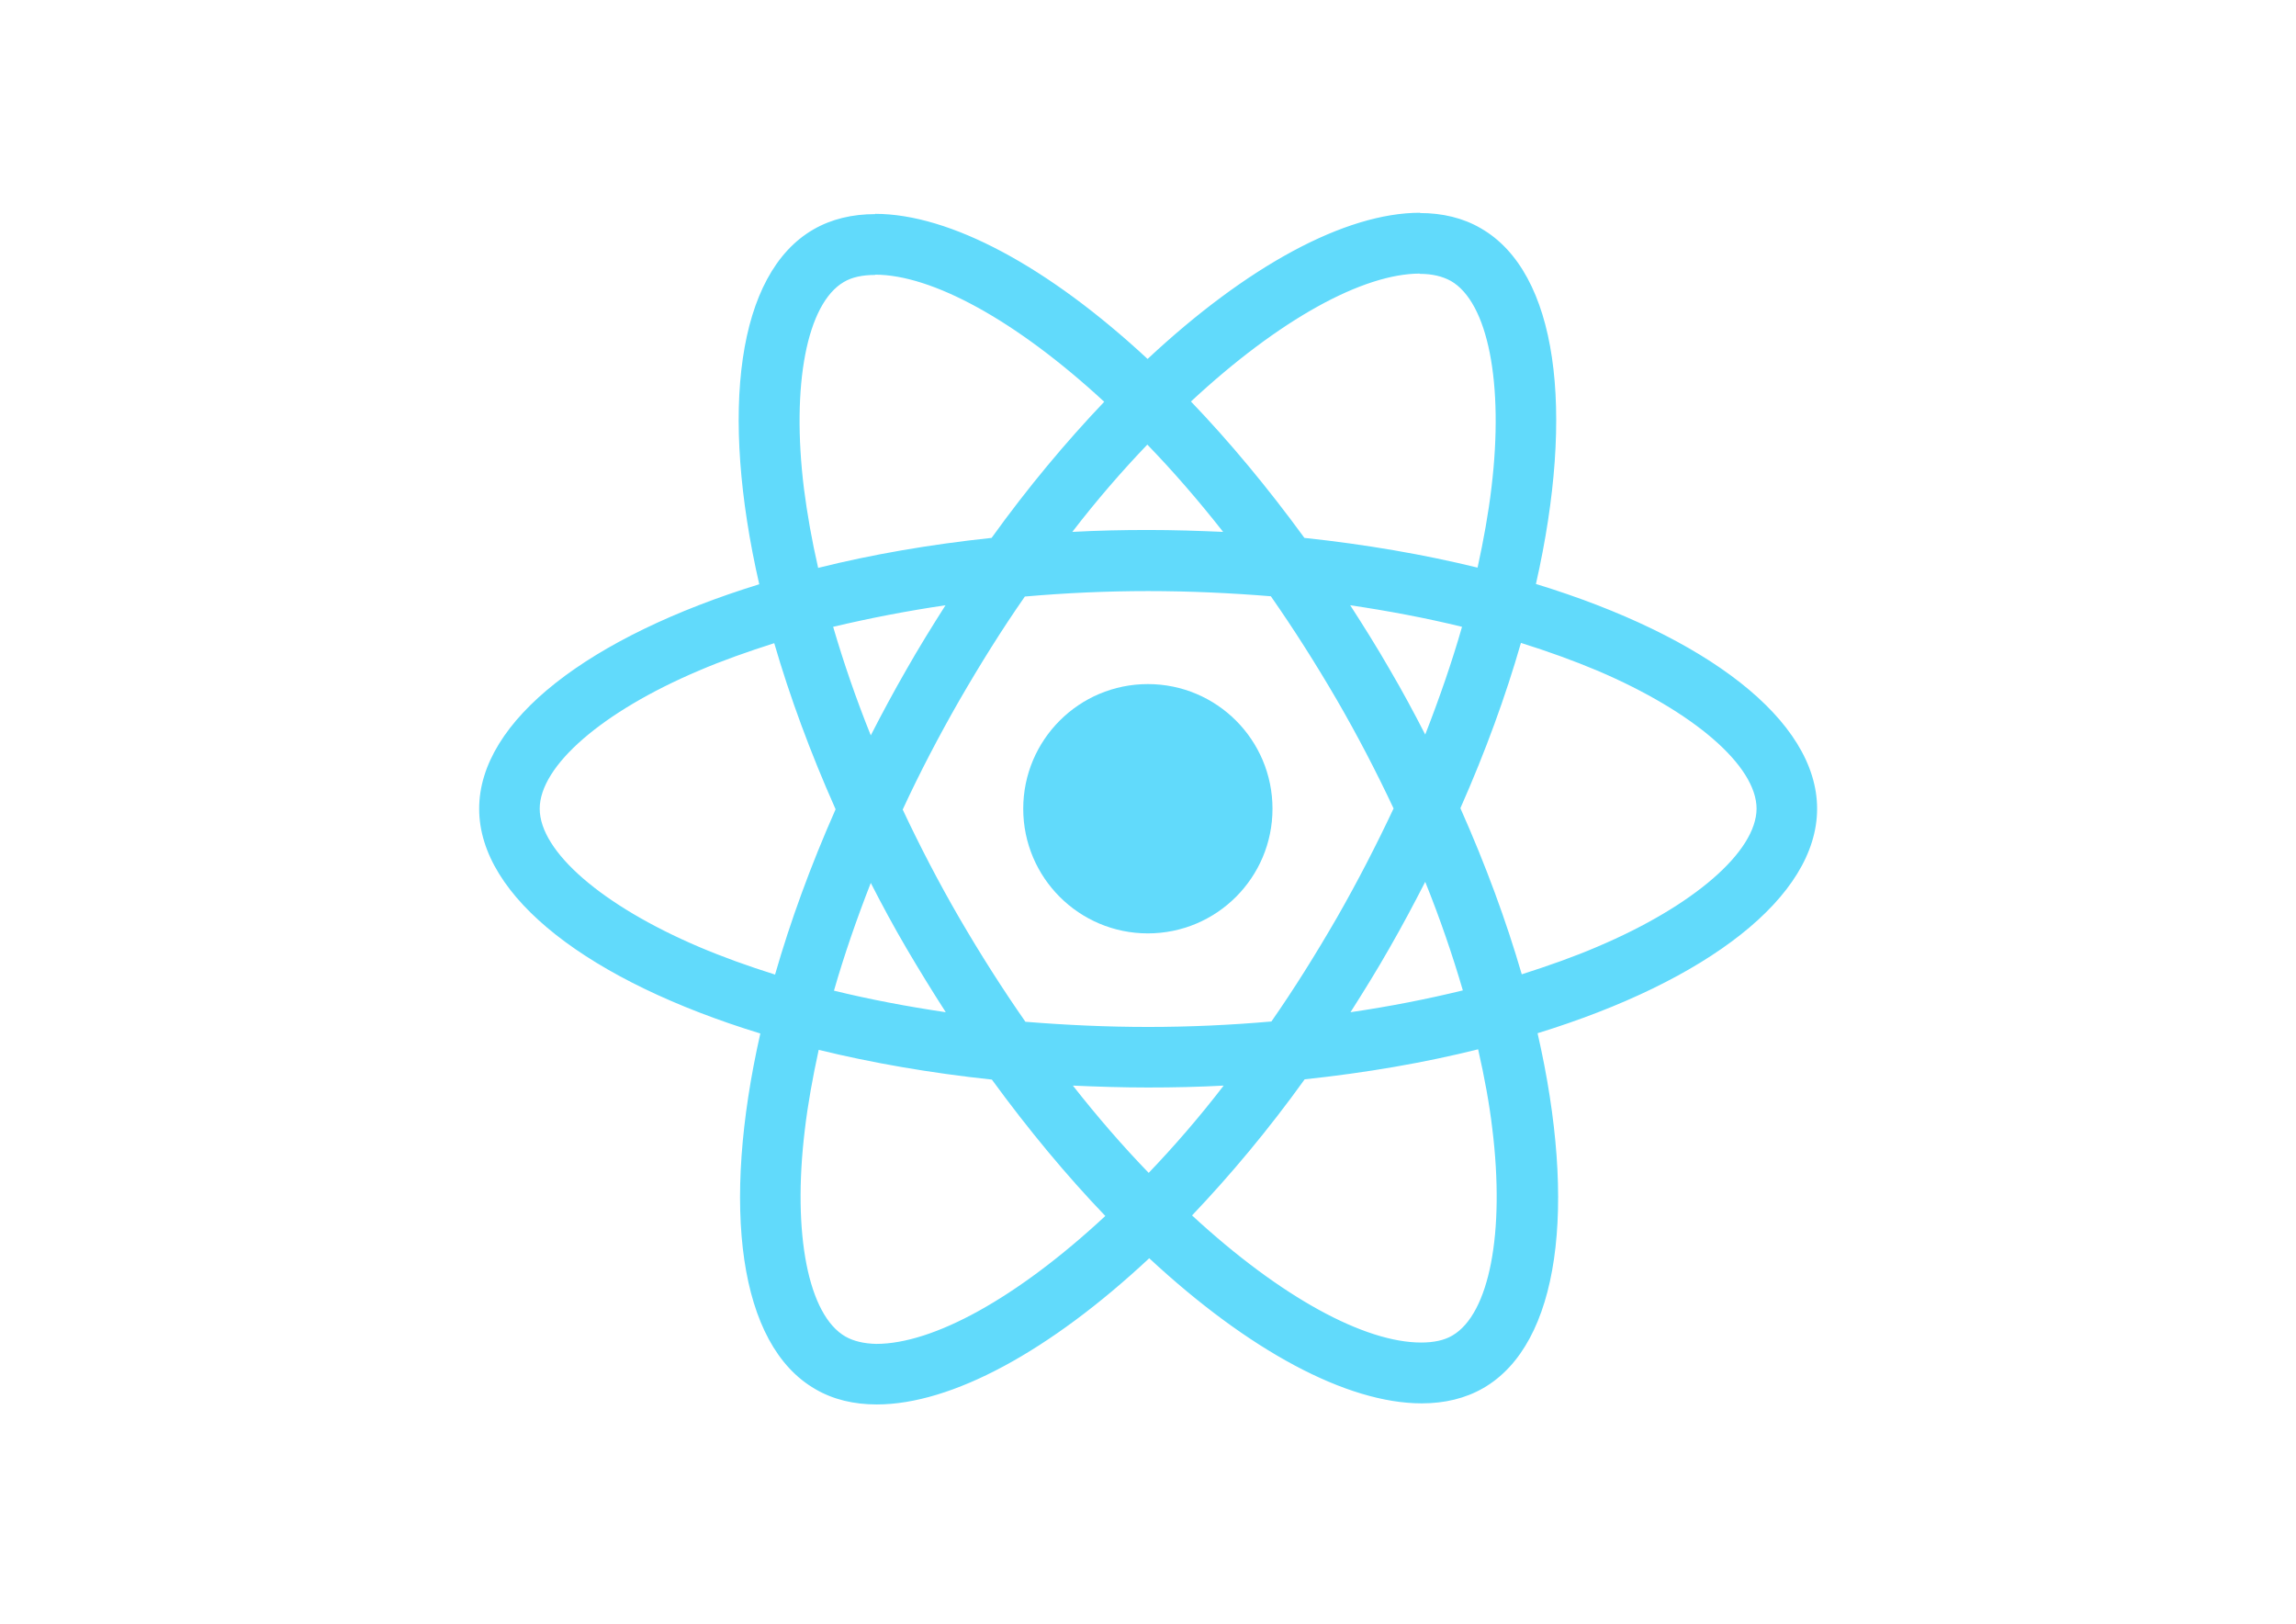
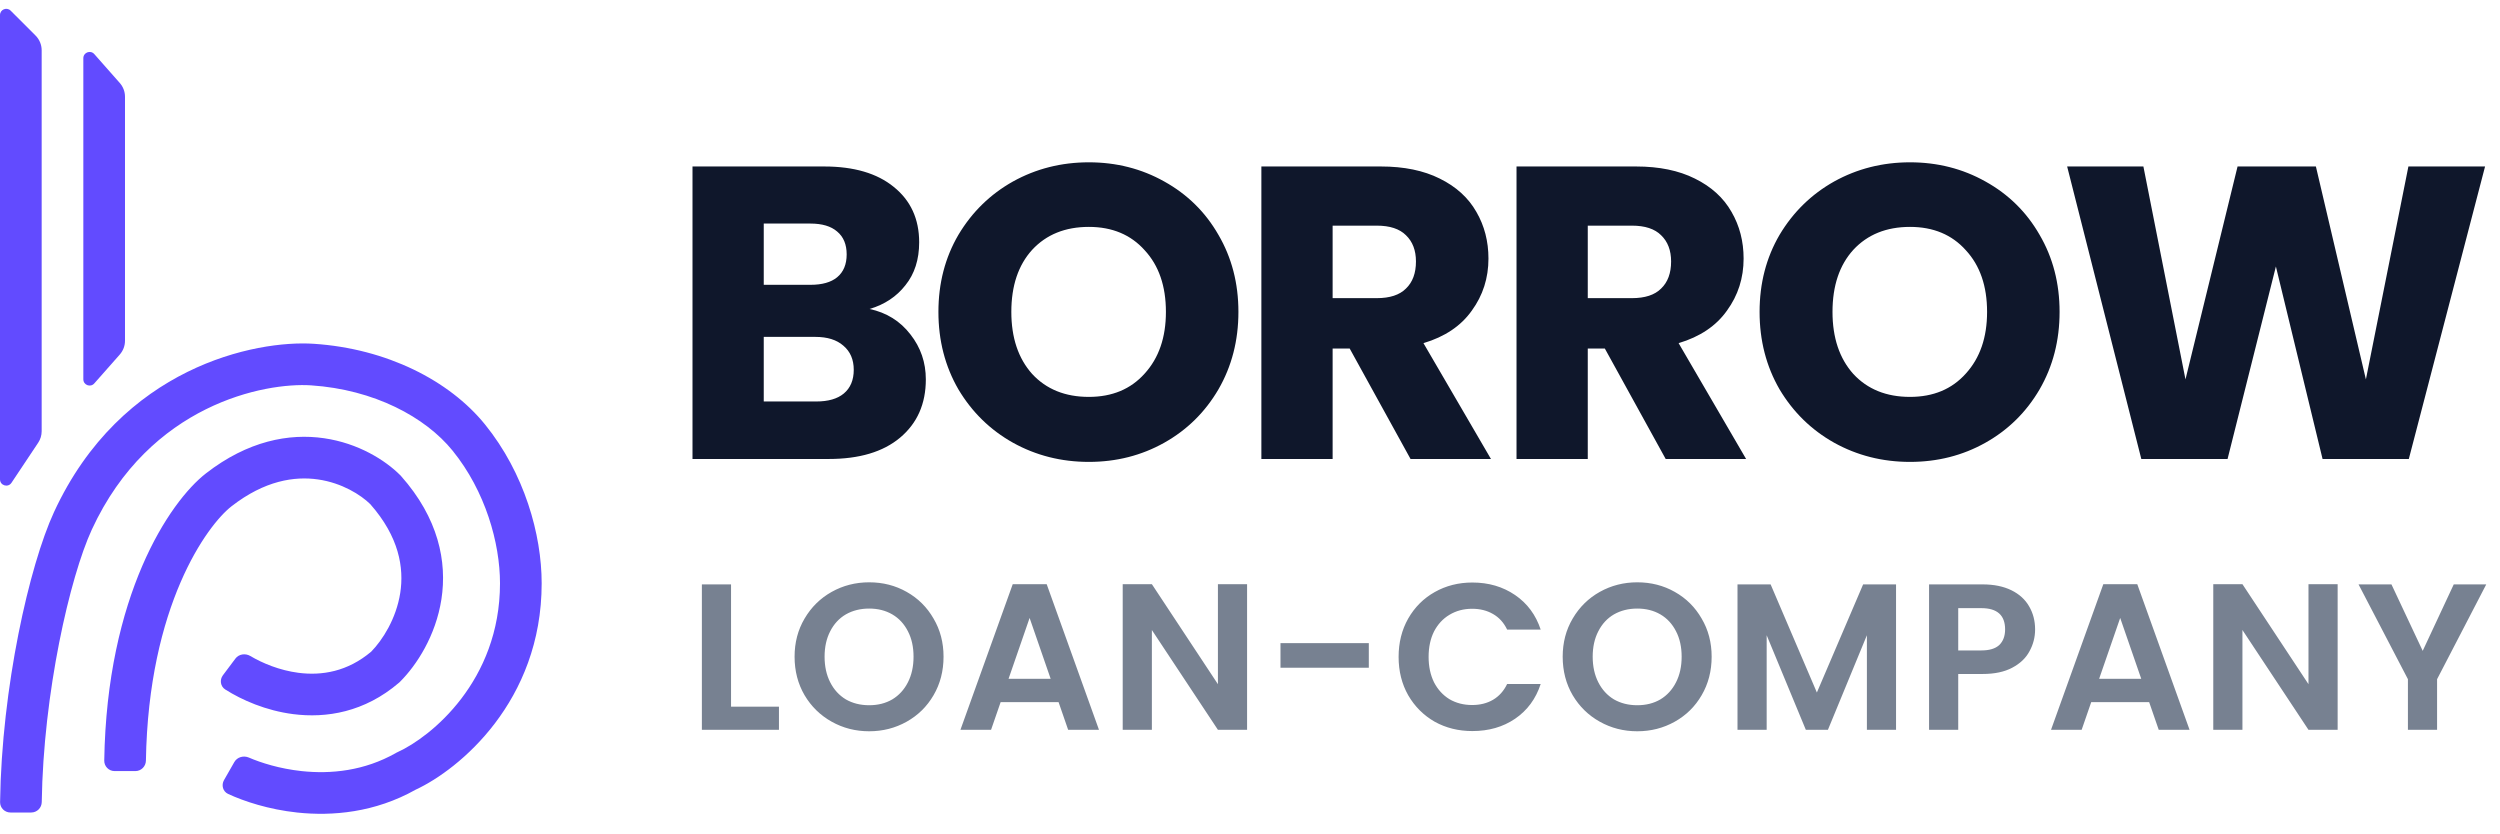
- <svg xmlns="http://www.w3.org/2000/svg" viewBox="0 0 841.9 595.3">
-   <g fill="#61DAFB">
-     <path d="M666.3 296.5c0-32.5-40.7-63.3-103.1-82.4 14.4-63.6 8-114.2-20.2-130.4-6.5-3.8-14.1-5.6-22.4-5.6v22.3c4.6 0 8.3.9 11.4 2.6 13.6 7.8 19.5 37.5 14.9 75.7-1.1 9.4-2.9 19.3-5.1 29.4-19.6-4.8-41-8.5-63.5-10.9-13.5-18.5-27.5-35.3-41.6-50 32.6-30.3 63.2-46.9 84-46.9V78c-27.5 0-63.5 19.6-99.9 53.6-36.4-33.8-72.4-53.2-99.9-53.2v22.3c20.7 0 51.4 16.5 84 46.6-14 14.7-28 31.4-41.3 49.9-22.6 2.4-44 6.1-63.6 11-2.3-10-4-19.7-5.2-29-4.7-38.2 1.1-67.9 14.6-75.8 3-1.8 6.9-2.6 11.5-2.6V78.5c-8.4 0-16 1.8-22.6 5.6-28.1 16.2-34.4 66.7-19.9 130.1-62.2 19.2-102.7 49.9-102.7 82.3 0 32.5 40.7 63.3 103.1 82.4-14.4 63.6-8 114.2 20.2 130.4 6.5 3.8 14.1 5.6 22.5 5.6 27.5 0 63.5-19.6 99.9-53.6 36.4 33.8 72.4 53.2 99.9 53.2 8.4 0 16-1.8 22.6-5.6 28.1-16.2 34.4-66.7 19.9-130.1 62-19.1 102.5-49.9 102.5-82.3zm-130.2-66.7c-3.7 12.9-8.3 26.2-13.5 39.5-4.1-8-8.4-16-13.1-24-4.6-8-9.5-15.8-14.4-23.4 14.2 2.1 27.9 4.7 41 7.9zm-45.8 106.5c-7.8 13.5-15.8 26.3-24.1 38.2-14.9 1.3-30 2-45.2 2-15.1 0-30.2-.7-45-1.9-8.3-11.9-16.4-24.6-24.2-38-7.6-13.1-14.5-26.4-20.8-39.8 6.2-13.4 13.2-26.8 20.7-39.9 7.8-13.5 15.8-26.3 24.1-38.2 14.9-1.3 30-2 45.2-2 15.1 0 30.2.7 45 1.9 8.3 11.9 16.4 24.6 24.2 38 7.6 13.1 14.5 26.4 20.8 39.8-6.3 13.4-13.2 26.8-20.7 39.9zm32.3-13c5.4 13.4 10 26.8 13.8 39.8-13.1 3.2-26.9 5.9-41.2 8 4.9-7.7 9.8-15.6 14.4-23.7 4.6-8 8.9-16.1 13-24.1zM421.2 430c-9.3-9.6-18.6-20.3-27.8-32 9 .4 18.2.7 27.5.7 9.4 0 18.7-.2 27.8-.7-9 11.7-18.3 22.4-27.5 32zm-74.4-58.9c-14.2-2.1-27.9-4.7-41-7.9 3.7-12.9 8.3-26.2 13.5-39.5 4.1 8 8.4 16 13.1 24 4.7 8 9.5 15.8 14.4 23.4zM420.7 163c9.3 9.6 18.6 20.3 27.8 32-9-.4-18.2-.7-27.5-.7-9.4 0-18.7.2-27.8.7 9-11.7 18.3-22.4 27.5-32zm-74 58.9c-4.9 7.7-9.8 15.6-14.4 23.7-4.6 8-8.9 16-13 24-5.4-13.4-10-26.8-13.8-39.8 13.1-3.1 26.9-5.8 41.2-7.9zm-90.5 125.2c-35.4-15.1-58.3-34.9-58.3-50.6 0-15.7 22.9-35.6 58.3-50.6 8.6-3.7 18-7 27.7-10.1 5.7 19.6 13.2 40 22.5 60.9-9.2 20.8-16.6 41.1-22.2 60.6-9.9-3.1-19.3-6.5-28-10.2zM310 490c-13.6-7.8-19.5-37.5-14.9-75.7 1.1-9.4 2.9-19.3 5.1-29.4 19.6 4.8 41 8.5 63.5 10.9 13.5 18.5 27.5 35.3 41.6 50-32.6 30.3-63.2 46.9-84 46.9-4.5-.1-8.3-1-11.3-2.7zm237.2-76.2c4.7 38.2-1.1 67.9-14.6 75.8-3 1.8-6.9 2.6-11.5 2.6-20.7 0-51.4-16.5-84-46.6 14-14.7 28-31.4 41.3-49.9 22.6-2.4 44-6.1 63.6-11 2.3 10.1 4.1 19.8 5.2 29.1zm38.5-66.7c-8.6 3.7-18 7-27.7 10.1-5.7-19.6-13.2-40-22.5-60.9 9.2-20.8 16.6-41.1 22.2-60.6 9.9 3.1 19.3 6.5 28.1 10.2 35.4 15.1 58.3 34.9 58.3 50.6-.1 15.7-23 35.6-58.4 50.6zM320.8 78.4z" />
-     <circle cx="420.9" cy="296.5" r="45.7" />
-     <path d="M520.5 78.1z" />
-   </g>
+ <svg xmlns="http://www.w3.org/2000/svg" width="120" height="40" viewBox="0 0 120 40" fill="none">
+   <path fill-rule="evenodd" clip-rule="evenodd" d="M1.707 1.707C1.895 1.895 2 2.149 2 2.414V20.697C2 20.895 1.942 21.088 1.832 21.252L0.55 23.176C0.385 23.422 0 23.306 0 23.009V0.724C0 0.457 0.323 0.323 0.512 0.512L1.707 1.707Z" fill="#624BFF" />
+   <path fill-rule="evenodd" clip-rule="evenodd" d="M5.75 3.983C5.911 4.166 6 4.401 6 4.645L6 16.355C6 16.599 5.911 16.834 5.75 17.017L4.525 18.405C4.342 18.612 4 18.483 4 18.207L4 2.793C4 2.517 4.342 2.388 4.525 2.595L5.75 3.983Z" fill="#624BFF" />
+   <path fill-rule="evenodd" clip-rule="evenodd" d="M2.592 24.581C5.814 17.599 12.283 16.316 15.066 16.502C18.556 16.734 21.565 18.26 23.277 20.37C25.172 22.706 26 25.656 26 28C26 33.674 22.034 36.939 19.955 37.903C17.99 39.007 15.949 39.181 14.268 39.002C12.893 38.854 11.716 38.465 10.948 38.108C10.698 37.992 10.615 37.686 10.752 37.446L11.248 36.578C11.385 36.338 11.691 36.254 11.945 36.363C12.519 36.611 13.418 36.899 14.482 37.013C15.873 37.162 17.483 37.007 19.006 36.142L19.045 36.12L19.086 36.101C20.686 35.374 24 32.688 24 28C24 26.066 23.3 23.573 21.723 21.63C20.415 20.017 17.957 18.699 14.934 18.497C12.717 18.35 7.186 19.401 4.408 25.419C3.352 27.708 2.081 33.267 2.004 38.5C2 38.776 1.776 39 1.5 39H0.5C0.224 39 -0 38.776 0.004 38.5C0.081 32.993 1.41 27.141 2.592 24.581ZM15.556 21.035C17.196 21.273 18.488 22.086 19.207 22.805L19.228 22.825L19.247 22.847C21.045 24.87 21.467 26.961 21.188 28.765C20.917 30.517 19.997 31.929 19.207 32.719L19.18 32.746L19.151 32.771C17.499 34.187 15.659 34.483 14.072 34.278C12.763 34.11 11.611 33.602 10.812 33.095C10.579 32.947 10.534 32.633 10.7 32.412L11.3 31.612C11.466 31.391 11.779 31.347 12.016 31.488C12.594 31.831 13.416 32.177 14.328 32.295C15.448 32.439 16.68 32.24 17.819 31.278C18.358 30.727 19.019 29.702 19.212 28.459C19.398 27.252 19.157 25.768 17.773 24.199C17.319 23.754 16.42 23.181 15.269 23.014C14.14 22.85 12.704 23.064 11.114 24.301C9.946 25.209 7.126 29.059 7.004 36.51C7 36.786 6.776 37.012 6.5 37.012H5.5C5.224 37.012 5 36.786 5.004 36.509C5.126 28.602 8.117 24.098 9.886 22.722C11.896 21.159 13.877 20.79 15.556 21.035Z" fill="#624BFF" />
+   <path d="M41.74 14.831C42.553 15.005 43.207 15.411 43.7 16.051C44.193 16.678 44.44 17.398 44.44 18.211C44.44 19.385 44.027 20.318 43.2 21.011C42.387 21.691 41.247 22.031 39.78 22.031H33.24V7.991H39.56C40.987 7.991 42.1 8.318 42.9 8.971C43.713 9.625 44.12 10.511 44.12 11.631C44.12 12.458 43.9 13.145 43.46 13.691C43.033 14.238 42.46 14.618 41.74 14.831ZM36.66 13.671H38.9C39.46 13.671 39.887 13.551 40.18 13.311C40.487 13.058 40.64 12.691 40.64 12.211C40.64 11.731 40.487 11.365 40.18 11.111C39.887 10.858 39.46 10.731 38.9 10.731H36.66V13.671ZM39.18 19.271C39.753 19.271 40.193 19.145 40.5 18.891C40.82 18.625 40.98 18.245 40.98 17.751C40.98 17.258 40.813 16.871 40.48 16.591C40.16 16.311 39.713 16.171 39.14 16.171H36.66V19.271H39.18ZM52.264 22.171C50.944 22.171 49.73 21.865 48.624 21.251C47.53 20.638 46.657 19.785 46.004 18.691C45.364 17.585 45.044 16.345 45.044 14.971C45.044 13.598 45.364 12.365 46.004 11.271C46.657 10.178 47.53 9.325 48.624 8.711C49.73 8.098 50.944 7.791 52.264 7.791C53.584 7.791 54.79 8.098 55.884 8.711C56.99 9.325 57.857 10.178 58.484 11.271C59.124 12.365 59.444 13.598 59.444 14.971C59.444 16.345 59.124 17.585 58.484 18.691C57.844 19.785 56.977 20.638 55.884 21.251C54.79 21.865 53.584 22.171 52.264 22.171ZM52.264 19.051C53.384 19.051 54.277 18.678 54.944 17.931C55.624 17.185 55.964 16.198 55.964 14.971C55.964 13.731 55.624 12.745 54.944 12.011C54.277 11.265 53.384 10.891 52.264 10.891C51.13 10.891 50.224 11.258 49.544 11.991C48.877 12.725 48.544 13.718 48.544 14.971C48.544 16.211 48.877 17.205 49.544 17.951C50.224 18.685 51.13 19.051 52.264 19.051ZM67.706 22.031L64.786 16.731H63.966V22.031H60.546V7.991H66.286C67.393 7.991 68.333 8.185 69.106 8.571C69.893 8.958 70.48 9.491 70.866 10.171C71.253 10.838 71.446 11.585 71.446 12.411C71.446 13.345 71.18 14.178 70.646 14.911C70.126 15.645 69.353 16.165 68.326 16.471L71.566 22.031H67.706ZM63.966 14.311H66.086C66.713 14.311 67.18 14.158 67.486 13.851C67.806 13.545 67.966 13.111 67.966 12.551C67.966 12.018 67.806 11.598 67.486 11.291C67.18 10.985 66.713 10.831 66.086 10.831H63.966V14.311ZM79.953 22.031L77.033 16.731H76.213V22.031H72.793V7.991H78.533C79.64 7.991 80.58 8.185 81.353 8.571C82.14 8.958 82.727 9.491 83.113 10.171C83.5 10.838 83.693 11.585 83.693 12.411C83.693 13.345 83.427 14.178 82.893 14.911C82.373 15.645 81.6 16.165 80.573 16.471L83.813 22.031H79.953ZM76.213 14.311H78.333C78.96 14.311 79.427 14.158 79.733 13.851C80.053 13.545 80.213 13.111 80.213 12.551C80.213 12.018 80.053 11.598 79.733 11.291C79.427 10.985 78.96 10.831 78.333 10.831H76.213V14.311ZM91.68 22.171C90.36 22.171 89.147 21.865 88.04 21.251C86.947 20.638 86.073 19.785 85.42 18.691C84.78 17.585 84.46 16.345 84.46 14.971C84.46 13.598 84.78 12.365 85.42 11.271C86.073 10.178 86.947 9.325 88.04 8.711C89.147 8.098 90.36 7.791 91.68 7.791C93 7.791 94.207 8.098 95.3 8.711C96.407 9.325 97.273 10.178 97.9 11.271C98.54 12.365 98.86 13.598 98.86 14.971C98.86 16.345 98.54 17.585 97.9 18.691C97.26 19.785 96.393 20.638 95.3 21.251C94.207 21.865 93 22.171 91.68 22.171ZM91.68 19.051C92.8 19.051 93.693 18.678 94.36 17.931C95.04 17.185 95.38 16.198 95.38 14.971C95.38 13.731 95.04 12.745 94.36 12.011C93.693 11.265 92.8 10.891 91.68 10.891C90.547 10.891 89.64 11.258 88.96 11.991C88.293 12.725 87.96 13.718 87.96 14.971C87.96 16.211 88.293 17.205 88.96 17.951C89.64 18.685 90.547 19.051 91.68 19.051ZM119.283 7.991L115.623 22.031H111.483L109.243 12.791L106.923 22.031H102.783L99.223 7.991H102.883L104.903 18.211L107.403 7.991H111.163L113.563 18.211L115.603 7.991H119.283Z" fill="#0F172B" />
+   <path d="M35.09 33.921H37.39V35.031H33.69V28.051H35.09V33.921ZM41.72 35.101C41.066 35.101 40.467 34.948 39.92 34.641C39.373 34.335 38.94 33.911 38.62 33.371C38.3 32.825 38.14 32.208 38.14 31.521C38.14 30.841 38.3 30.231 38.62 29.691C38.94 29.145 39.373 28.718 39.92 28.411C40.467 28.105 41.066 27.951 41.72 27.951C42.38 27.951 42.98 28.105 43.52 28.411C44.066 28.718 44.496 29.145 44.81 29.691C45.13 30.231 45.29 30.841 45.29 31.521C45.29 32.208 45.13 32.825 44.81 33.371C44.496 33.911 44.066 34.335 43.52 34.641C42.973 34.948 42.373 35.101 41.72 35.101ZM41.72 33.851C42.14 33.851 42.51 33.758 42.83 33.571C43.15 33.378 43.4 33.105 43.58 32.751C43.76 32.398 43.85 31.988 43.85 31.521C43.85 31.055 43.76 30.648 43.58 30.301C43.4 29.948 43.15 29.678 42.83 29.491C42.51 29.305 42.14 29.211 41.72 29.211C41.3 29.211 40.926 29.305 40.6 29.491C40.28 29.678 40.03 29.948 39.85 30.301C39.67 30.648 39.58 31.055 39.58 31.521C39.58 31.988 39.67 32.398 39.85 32.751C40.03 33.105 40.28 33.378 40.6 33.571C40.926 33.758 41.3 33.851 41.72 33.851ZM50.811 33.701H48.031L47.571 35.031H46.101L48.611 28.041H50.241L52.751 35.031H51.271L50.811 33.701ZM50.431 32.581L49.421 29.661L48.411 32.581H50.431ZM59.86 35.031H58.46L55.29 30.241V35.031H53.89V28.041H55.29L58.46 32.841V28.041H59.86V35.031ZM65.703 30.871V32.051H61.463V30.871H65.703ZM67.133 31.531C67.133 30.845 67.287 30.231 67.593 29.691C67.906 29.145 68.33 28.721 68.863 28.421C69.403 28.115 70.007 27.961 70.673 27.961C71.453 27.961 72.136 28.161 72.723 28.561C73.31 28.961 73.72 29.515 73.953 30.221H72.343C72.183 29.888 71.957 29.638 71.663 29.471C71.376 29.305 71.043 29.221 70.663 29.221C70.257 29.221 69.893 29.318 69.573 29.511C69.26 29.698 69.013 29.965 68.833 30.311C68.66 30.658 68.573 31.065 68.573 31.531C68.573 31.991 68.66 32.398 68.833 32.751C69.013 33.098 69.26 33.368 69.573 33.561C69.893 33.748 70.257 33.841 70.663 33.841C71.043 33.841 71.376 33.758 71.663 33.591C71.957 33.418 72.183 33.165 72.343 32.831H73.953C73.72 33.545 73.31 34.101 72.723 34.501C72.143 34.895 71.46 35.091 70.673 35.091C70.007 35.091 69.403 34.941 68.863 34.641C68.33 34.335 67.906 33.911 67.593 33.371C67.287 32.831 67.133 32.218 67.133 31.531ZM78.589 35.101C77.936 35.101 77.336 34.948 76.789 34.641C76.242 34.335 75.809 33.911 75.489 33.371C75.169 32.825 75.009 32.208 75.009 31.521C75.009 30.841 75.169 30.231 75.489 29.691C75.809 29.145 76.242 28.718 76.789 28.411C77.336 28.105 77.936 27.951 78.589 27.951C79.249 27.951 79.849 28.105 80.389 28.411C80.936 28.718 81.366 29.145 81.679 29.691C81.999 30.231 82.159 30.841 82.159 31.521C82.159 32.208 81.999 32.825 81.679 33.371C81.366 33.911 80.936 34.335 80.389 34.641C79.842 34.948 79.242 35.101 78.589 35.101ZM78.589 33.851C79.009 33.851 79.379 33.758 79.699 33.571C80.019 33.378 80.269 33.105 80.449 32.751C80.629 32.398 80.719 31.988 80.719 31.521C80.719 31.055 80.629 30.648 80.449 30.301C80.269 29.948 80.019 29.678 79.699 29.491C79.379 29.305 79.009 29.211 78.589 29.211C78.169 29.211 77.796 29.305 77.469 29.491C77.149 29.678 76.899 29.948 76.719 30.301C76.539 30.648 76.449 31.055 76.449 31.521C76.449 31.988 76.539 32.398 76.719 32.751C76.899 33.105 77.149 33.378 77.469 33.571C77.796 33.758 78.169 33.851 78.589 33.851ZM91.01 28.051V35.031H89.611V30.491L87.74 35.031H86.68L84.8 30.491V35.031H83.4V28.051H84.99L87.21 33.241L89.43 28.051H91.01ZM97.685 30.211C97.685 30.585 97.595 30.935 97.415 31.261C97.241 31.588 96.965 31.851 96.585 32.051C96.211 32.251 95.738 32.351 95.165 32.351H93.995V35.031H92.595V28.051H95.165C95.705 28.051 96.165 28.145 96.545 28.331C96.925 28.518 97.208 28.775 97.395 29.101C97.588 29.428 97.685 29.798 97.685 30.211ZM95.105 31.221C95.491 31.221 95.778 31.135 95.965 30.961C96.151 30.781 96.245 30.531 96.245 30.211C96.245 29.531 95.865 29.191 95.105 29.191H93.995V31.221H95.105ZM103.159 33.701H100.379L99.919 35.031H98.449L100.959 28.041H102.589L105.099 35.031H103.619L103.159 33.701ZM102.779 32.581L101.769 29.661L100.759 32.581H102.779ZM112.207 35.031H110.807L107.637 30.241V35.031H106.237V28.041H107.637L110.807 32.841V28.041H112.207V35.031ZM119.34 28.051L116.98 32.601V35.031H115.58V32.601L113.21 28.051H114.79L116.29 31.241L117.78 28.051H119.34Z" fill="#778191" />
</svg>
